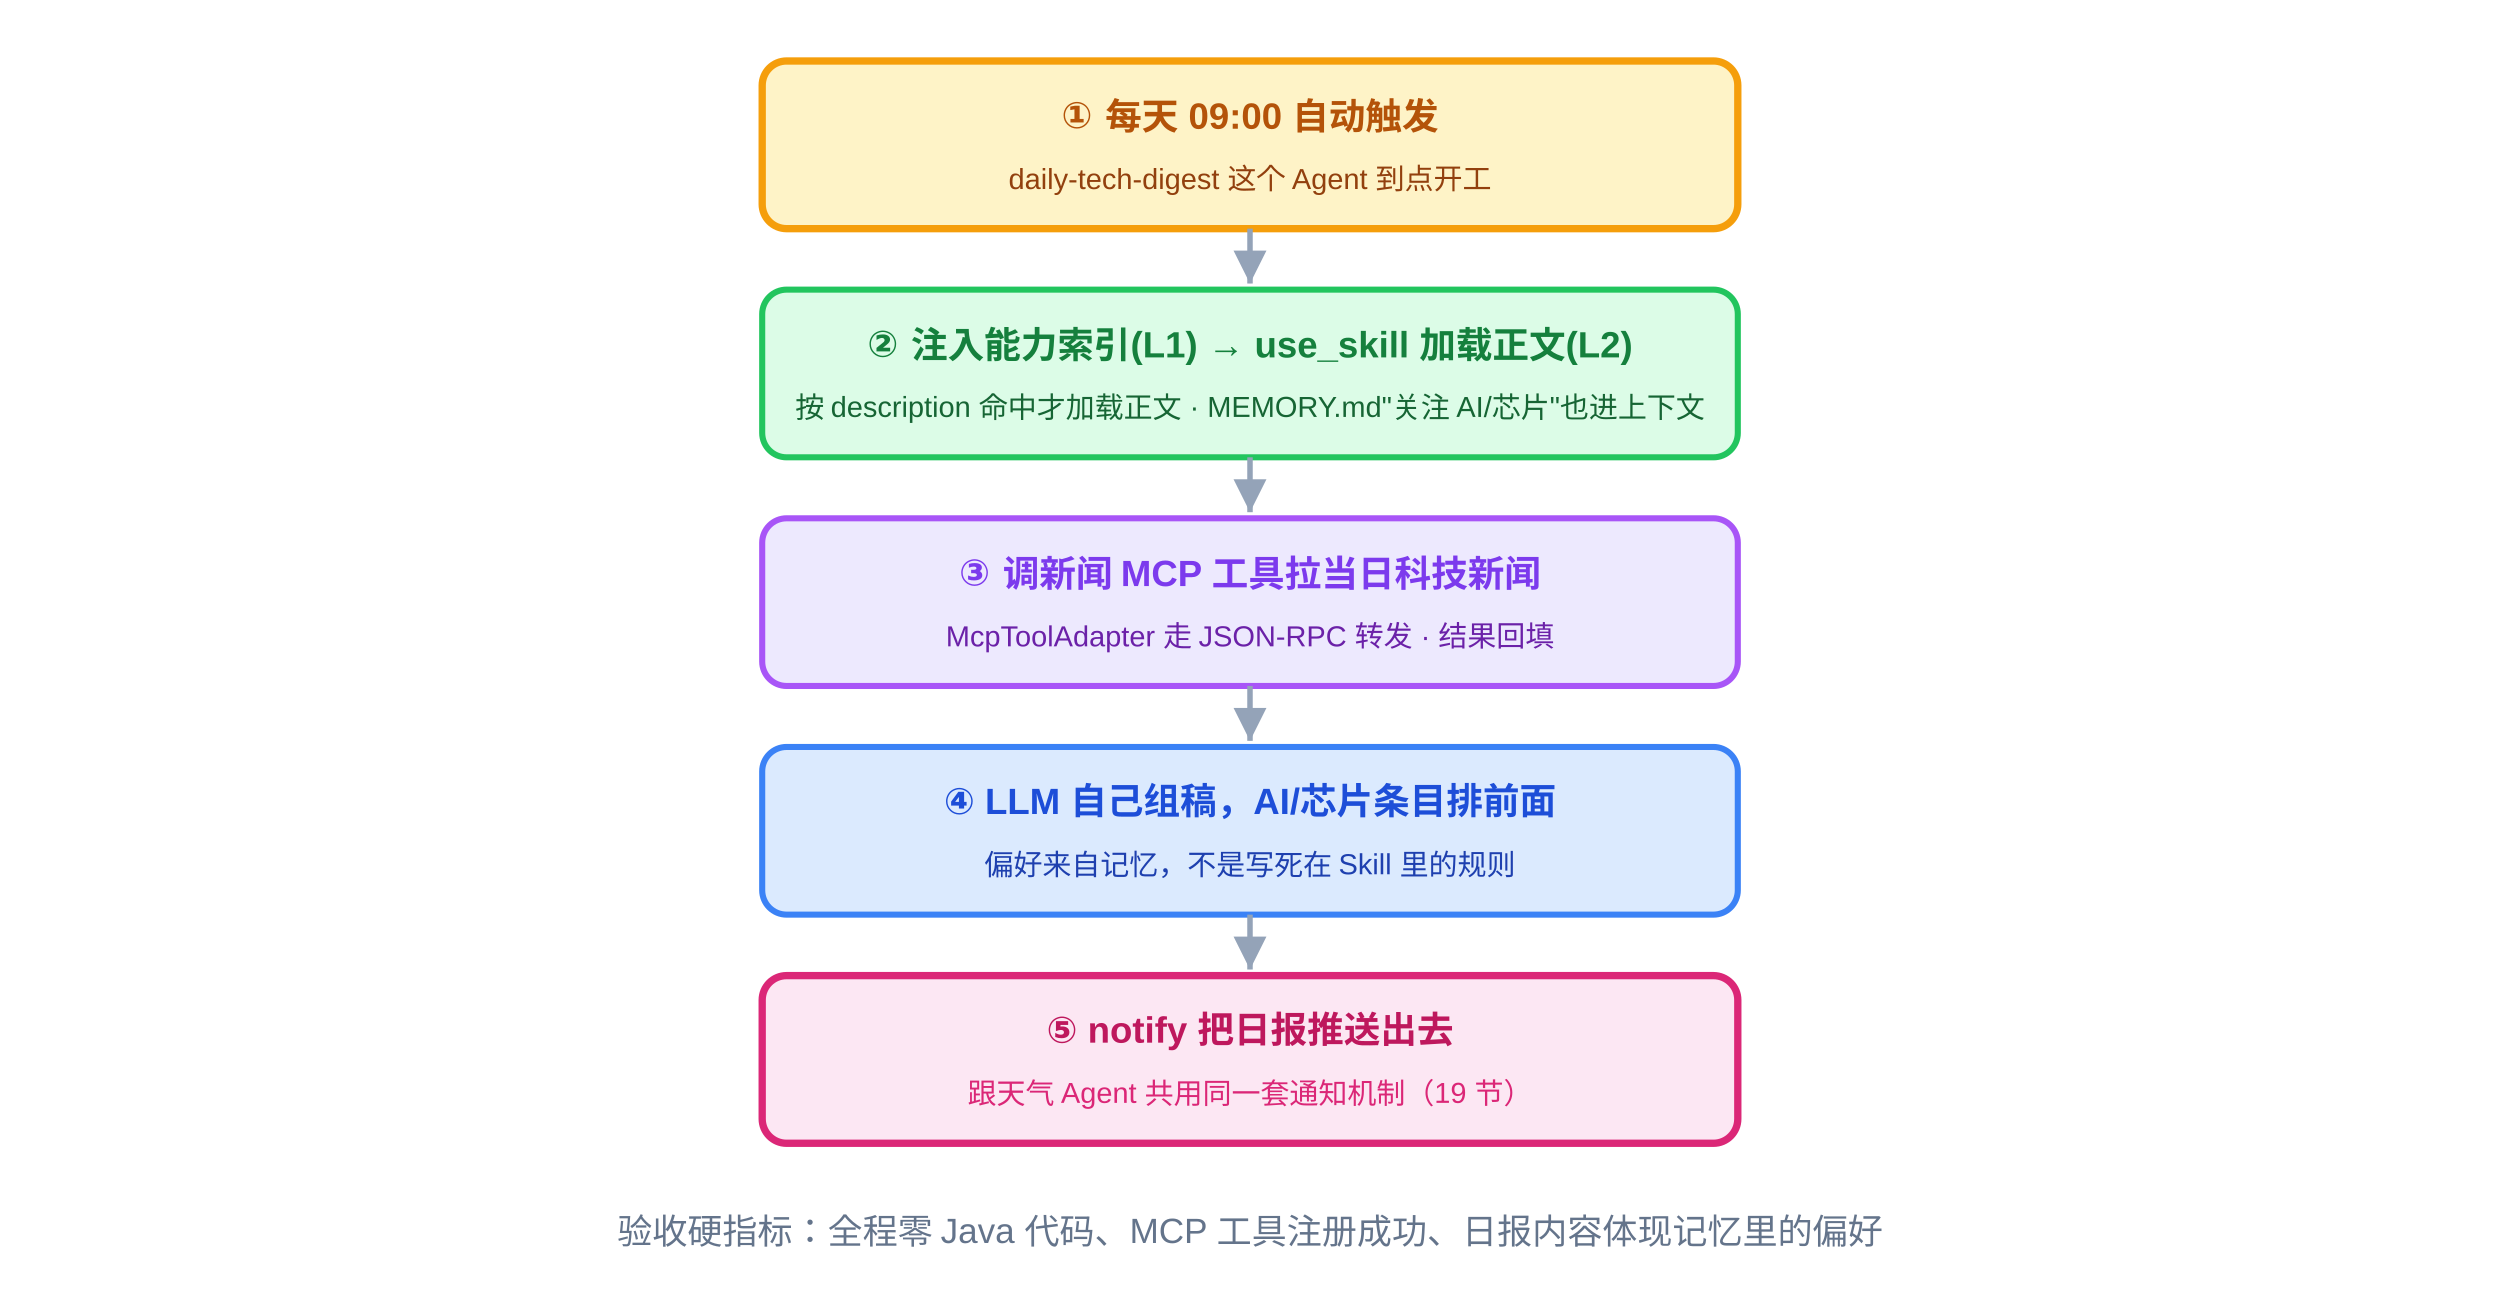
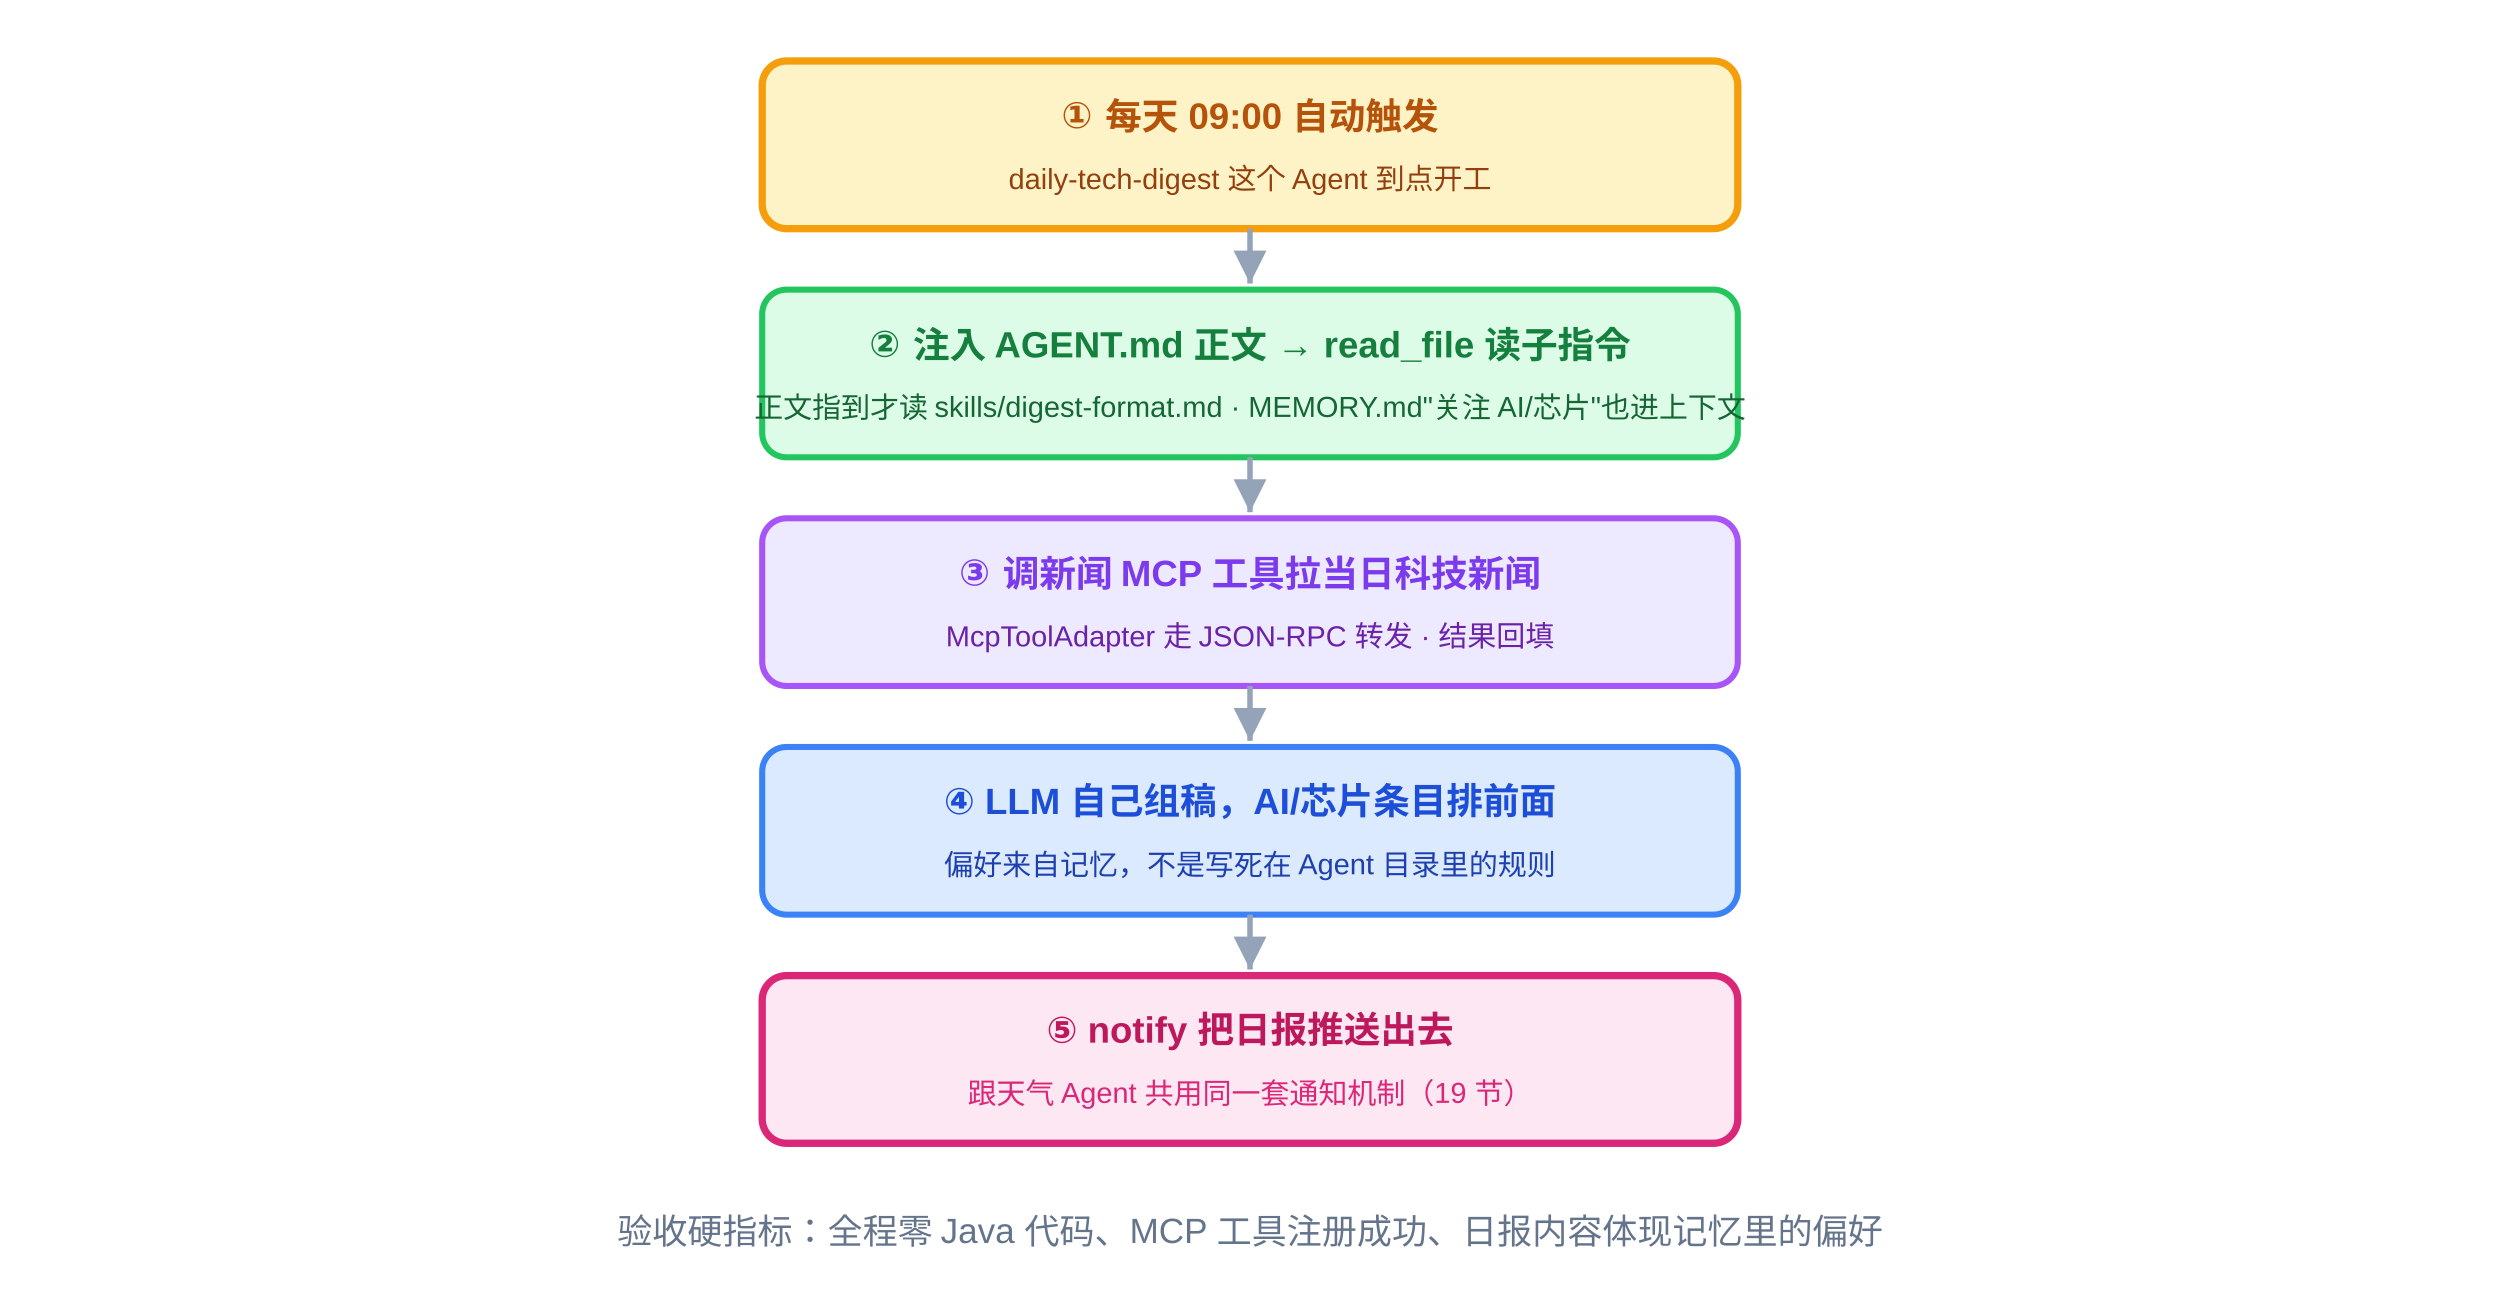
<svg xmlns="http://www.w3.org/2000/svg" viewBox="0 0 820 430" font-family="Arial, sans-serif">
  <rect width="820" height="430" fill="#ffffff" />
  <defs>
    <marker id="c312" markerWidth="10" markerHeight="10" refX="6" refY="3" orient="auto">
      <path d="M0,0 L6,3 L0,6 Z" fill="#94a3b8" />
    </marker>
  </defs>
  <rect x="250" y="20" width="320" height="55" rx="8" fill="#fef3c7" stroke="#f59e0b" stroke-width="2.4" />
  <text x="410" y="42" fill="#b45309" font-size="12" font-weight="bold" text-anchor="middle">① 每天 09:00 自动触发</text>
  <text x="410" y="62" fill="#92400e" font-size="9.5" text-anchor="middle">daily-tech-digest 这个 Agent 到点开工</text>
  <line x1="410" y1="75" x2="410" y2="93" stroke="#94a3b8" stroke-width="1.8" marker-end="url(#c312)" />
  <rect x="250" y="95" width="320" height="55" rx="8" fill="#dcfce7" stroke="#22c55e" stroke-width="2" />
-   <text x="410" y="117" fill="#15803d" font-size="12" font-weight="bold" text-anchor="middle">② 注入能力索引(L1) → use_skill 加载正文(L2)</text>
-   <text x="410" y="137" fill="#166534" font-size="9.5" text-anchor="middle">按 description 命中才加载正文 · MEMORY.md"关注 AI/芯片"也进上下文</text>
+   <text x="410" y="117" fill="#15803d" font-size="12" font-weight="bold" text-anchor="middle">② 注入 AGENT.md 正文 → read_file 读子指令</text>
+   <text x="410" y="137" fill="#166534" font-size="9.5" text-anchor="middle">正文指到才读 skills/digest-format.md · MEMORY.md"关注 AI/芯片"也进上下文</text>
  <line x1="410" y1="150" x2="410" y2="168" stroke="#94a3b8" stroke-width="1.8" marker-end="url(#c312)" />
  <rect x="250" y="170" width="320" height="55" rx="8" fill="#ede9fe" stroke="#a855f7" stroke-width="2" />
  <text x="410" y="192" fill="#7c3aed" font-size="12" font-weight="bold" text-anchor="middle">③ 调新闻 MCP 工具拉当日科技新闻</text>
  <text x="410" y="212" fill="#6b21a8" font-size="9.5" text-anchor="middle">McpToolAdapter 走 JSON-RPC 转发 · 结果回填</text>
  <line x1="410" y1="225" x2="410" y2="243" stroke="#94a3b8" stroke-width="1.8" marker-end="url(#c312)" />
  <rect x="250" y="245" width="320" height="55" rx="8" fill="#dbeafe" stroke="#3b82f6" stroke-width="2" />
  <text x="410" y="267" fill="#1d4ed8" font-size="12" font-weight="bold" text-anchor="middle">④ LLM 自己组稿，AI/芯片条目排前面</text>
-   <text x="410" y="287" fill="#1e40af" font-size="9.5" text-anchor="middle">偏好来自记忆，不是写死在 Skill 里的规则</text>
+   <text x="410" y="287" fill="#1e40af" font-size="9.5" text-anchor="middle">偏好来自记忆，不是写死在 Agent 目录里的规则</text>
  <line x1="410" y1="300" x2="410" y2="318" stroke="#94a3b8" stroke-width="1.8" marker-end="url(#c312)" />
  <rect x="250" y="320" width="320" height="55" rx="8" fill="#fce7f3" stroke="#db2777" stroke-width="2.4" />
  <text x="410" y="342" fill="#be185d" font-size="12" font-weight="bold" text-anchor="middle">⑤ notify 把日报推送出去</text>
  <text x="410" y="362" fill="#db2777" font-size="9.5" text-anchor="middle">跟天气 Agent 共用同一套通知机制（19 节）</text>
  <text x="410" y="408" fill="#64748b" font-size="11.5" text-anchor="middle">验收硬指标：全程零 Java 代码、MCP 工具注册成功、日报内容体现记忆里的偏好</text>
</svg>
